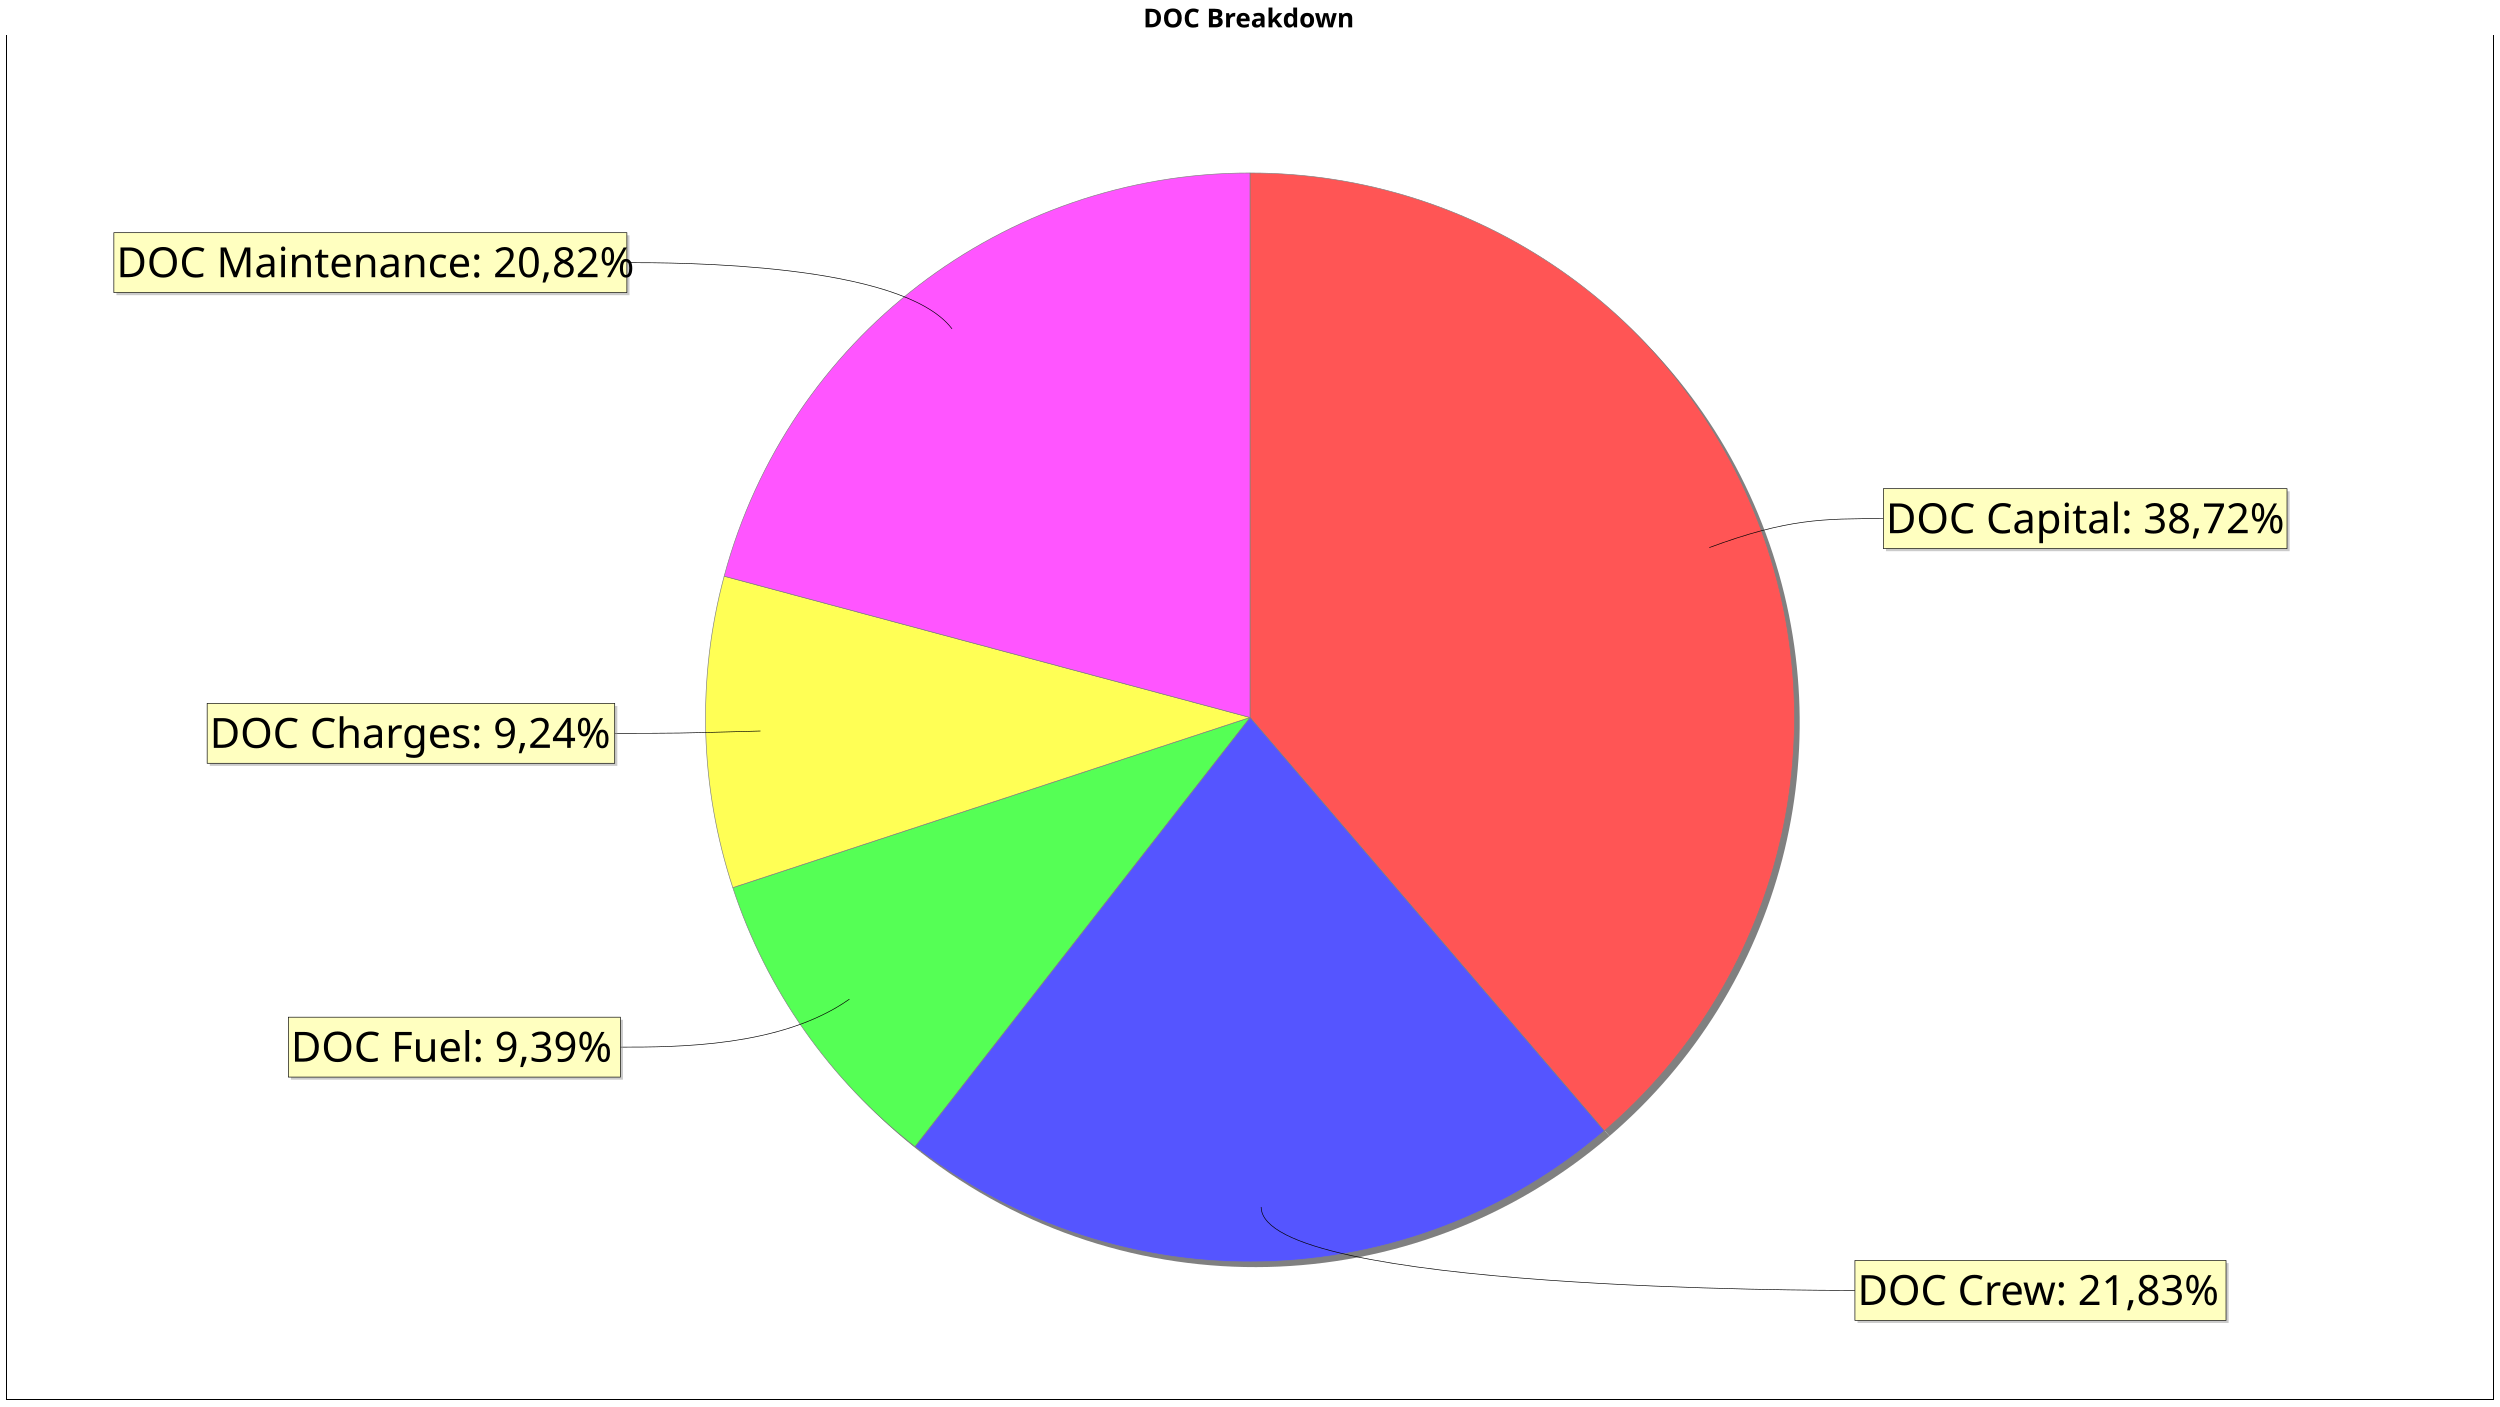
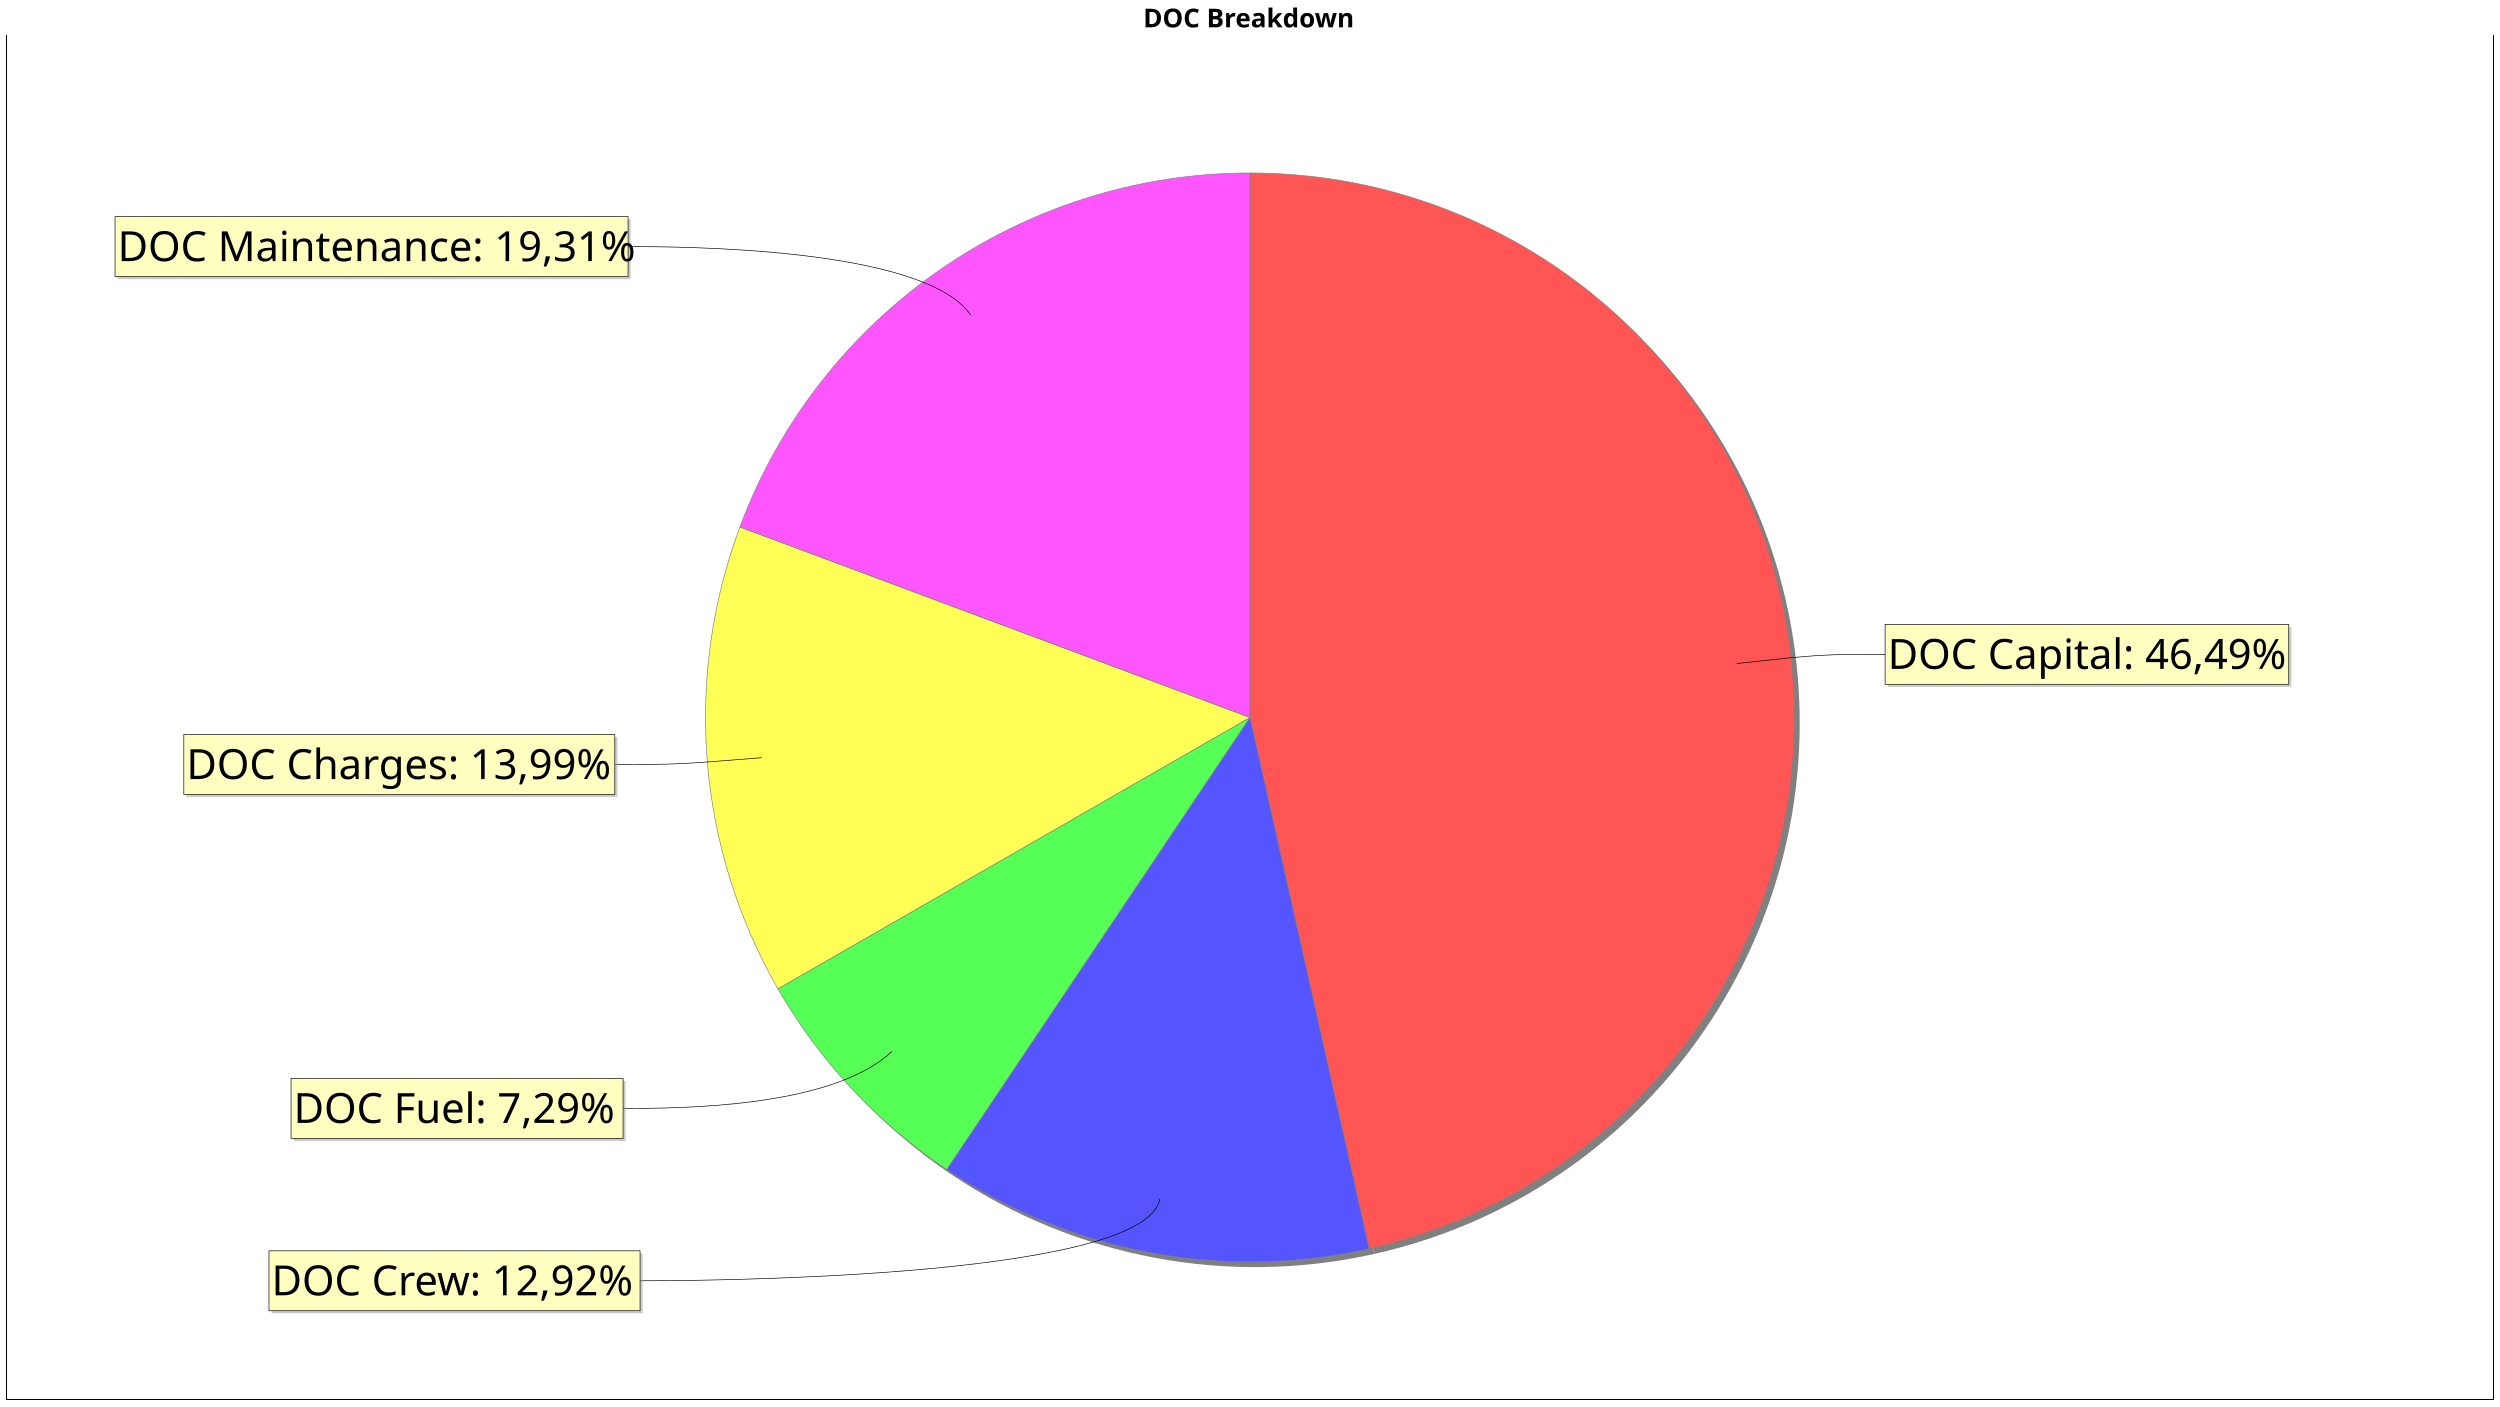
<svg xmlns="http://www.w3.org/2000/svg" width="1920" height="1080" text-rendering="auto" shape-rendering="auto">
  <defs>
-     <clipPath id="_358978838579337clip-0">
+     <clipPath id="_28949968212800clip-0">
      <path d="M 0 0 L 1920 0 L 1920 1080 L 0 1080 L 0 0 Z " />
    </clipPath>
-     <clipPath id="_358978838579337clip-1">
+     <clipPath id="_28949968212800clip-1">
      <path d="M 5 27 L 5 1075 L 1915 1075 L 1915 27 Z " />
    </clipPath>
  </defs>
-   <rect x="0" y="0" width="1920" height="1080" style="fill: rgb(255,255,255); fill-opacity: 1.0" transform="matrix(1,0,0,1,0,0)" clip-path="url(#_358978838579337clip-0)" />
+   <rect x="0" y="0" width="1920" height="1080" style="fill: rgb(255,255,255); fill-opacity: 1.0" transform="matrix(1,0,0,1,0,0)" clip-path="url(#_28949968212800clip-0)" />
  <g transform="matrix(1,0,0,1,0,0)">
-     <text x="878" y="21.01" style="fill: rgb(0,0,0); fill-opacity: 1.0; font-family: Tahoma; font-size: 20px; font-weight: bold;" clip-path="url(#_358978838579337clip-0)">DOC Breakdown</text>
+     <text x="878" y="21.01" style="fill: rgb(0,0,0); fill-opacity: 1.0; font-family: Tahoma; font-size: 20px; font-weight: bold;" clip-path="url(#_28949968212800clip-0)">DOC Breakdown</text>
  </g>
-   <rect x="5" y="27" width="1910" height="1048" style="fill: rgb(255,255,255); fill-opacity: 0.0" transform="matrix(1,0,0,1,0,0)" clip-path="url(#_358978838579337clip-0)" />
-   <rect x="5" y="27" width="1910" height="1048" style="stroke-width: 0.5;stroke: rgb(0,0,0);stroke-opacity: 1.0;stroke-linecap: round;stroke-linejoin: round;shape-rendering:crispEdges;; fill: none" transform="matrix(1,0,0,1,0,0)" clip-path="url(#_358978838579337clip-0)" />
-   <g style="fill: rgb(128,128,128); fill-opacity: 1.0; stroke: none" transform="matrix(1,0,0,1,0,0)" clip-path="url(#_358978838579337clip-1)">
-     <path d="M 964 136.85 C 1139 136.85 1295.48 245.82 1356.19 409.95 C 1416.89 574.08 1368.97 758.65 1236.09 872.52 L 964 555 Z " />
+   <rect x="5" y="27" width="1910" height="1048" style="fill: rgb(255,255,255); fill-opacity: 0.0" transform="matrix(1,0,0,1,0,0)" clip-path="url(#_28949968212800clip-0)" />
+   <rect x="5" y="27" width="1910" height="1048" style="stroke-width: 0.5;stroke: rgb(0,0,0);stroke-opacity: 1.0;stroke-linecap: round;stroke-linejoin: round;shape-rendering:crispEdges;; fill: none" transform="matrix(1,0,0,1,0,0)" clip-path="url(#_28949968212800clip-0)" />
+   <g style="fill: rgb(128,128,128); fill-opacity: 1.0; stroke: none" transform="matrix(1,0,0,1,0,0)" clip-path="url(#_28949968212800clip-1)">
+     <path d="M 964 136.85 C 1177.12 136.85 1356.14 297.13 1379.61 508.95 C 1403.08 720.78 1263.48 916.36 1055.53 963.01 L 964 555 Z " />
  </g>
-   <g style="fill: rgb(128,128,128); fill-opacity: 1.0; stroke: none" transform="matrix(1,0,0,1,0,0)" clip-path="url(#_358978838579337clip-1)">
-     <path d="M 1236.09 872.52 C 1084.98 1002.01 863.54 1007.06 706.67 884.6 L 964 555 Z " />
+   <g style="fill: rgb(128,128,128); fill-opacity: 1.0; stroke: none" transform="matrix(1,0,0,1,0,0)" clip-path="url(#_28949968212800clip-1)">
+     <path d="M 1055.53 963.01 C 943.6 988.12 826.26 966.14 731 902.22 L 964 555 Z " />
  </g>
-   <g style="fill: rgb(128,128,128); fill-opacity: 1.0; stroke: none" transform="matrix(1,0,0,1,0,0)" clip-path="url(#_358978838579337clip-1)">
-     <path d="M 706.67 884.6 C 641.38 833.62 592.69 764.39 566.8 685.7 L 964 555 Z " />
+   <g style="fill: rgb(128,128,128); fill-opacity: 1.0; stroke: none" transform="matrix(1,0,0,1,0,0)" clip-path="url(#_28949968212800clip-1)">
+     <path d="M 731 902.22 C 677.75 866.49 633.44 818.99 601.48 763.4 L 964 555 Z " />
  </g>
-   <g style="fill: rgb(128,128,128); fill-opacity: 1.0; stroke: none" transform="matrix(1,0,0,1,0,0)" clip-path="url(#_358978838579337clip-1)">
-     <path d="M 566.8 685.7 C 541.34 608.32 539.03 525.19 560.17 446.51 L 964 555 Z " />
+   <g style="fill: rgb(128,128,128); fill-opacity: 1.0; stroke: none" transform="matrix(1,0,0,1,0,0)" clip-path="url(#_28949968212800clip-1)">
+     <path d="M 601.48 763.4 C 539.41 655.43 528.7 525.4 572.27 408.73 L 964 555 Z " />
  </g>
-   <g style="fill: rgb(128,128,128); fill-opacity: 1.0; stroke: none" transform="matrix(1,0,0,1,0,0)" clip-path="url(#_358978838579337clip-1)">
-     <path d="M 560.17 446.51 C 609.24 263.83 774.84 136.85 964 136.85 L 964 555 Z " />
+   <g style="fill: rgb(128,128,128); fill-opacity: 1.0; stroke: none" transform="matrix(1,0,0,1,0,0)" clip-path="url(#_28949968212800clip-1)">
+     <path d="M 572.27 408.73 C 633.31 245.23 789.48 136.85 964 136.85 L 964 555 Z " />
  </g>
-   <g style="fill: rgb(255,85,85); fill-opacity: 1.0; stroke: none" transform="matrix(1,0,0,1,0,0)" clip-path="url(#_358978838579337clip-1)">
-     <path d="M 960 132.85 C 1135 132.85 1291.48 241.82 1352.19 405.95 C 1412.89 570.08 1364.97 754.65 1232.09 868.52 L 960 551 Z " />
+   <g style="fill: rgb(255,85,85); fill-opacity: 1.0; stroke: none" transform="matrix(1,0,0,1,0,0)" clip-path="url(#_28949968212800clip-1)">
+     <path d="M 960 132.85 C 1173.12 132.85 1352.14 293.13 1375.61 504.95 C 1399.08 716.78 1259.48 912.36 1051.53 959.01 L 960 551 Z " />
  </g>
-   <g style="stroke-width: 0.5;stroke: rgb(128,128,128);stroke-opacity: 1.0;stroke-linecap: round;stroke-linejoin: round;shape-rendering:geometricPrecision;; fill: none" transform="matrix(1,0,0,1,0,0)" clip-path="url(#_358978838579337clip-1)">
-     <path d="M 960 132.85 C 1135 132.85 1291.48 241.82 1352.19 405.95 C 1412.89 570.08 1364.97 754.65 1232.09 868.52 L 960 551 Z " />
+   <g style="stroke-width: 0.5;stroke: rgb(128,128,128);stroke-opacity: 1.0;stroke-linecap: round;stroke-linejoin: round;shape-rendering:geometricPrecision;; fill: none" transform="matrix(1,0,0,1,0,0)" clip-path="url(#_28949968212800clip-1)">
+     <path d="M 960 132.85 C 1173.12 132.85 1352.14 293.13 1375.61 504.95 C 1399.08 716.78 1259.48 912.36 1051.53 959.01 L 960 551 Z " />
  </g>
-   <g style="fill: rgb(85,85,255); fill-opacity: 1.0; stroke: none" transform="matrix(1,0,0,1,0,0)" clip-path="url(#_358978838579337clip-1)">
-     <path d="M 1232.09 868.52 C 1080.98 998.01 859.54 1003.06 702.67 880.6 L 960 551 Z " />
+   <g style="fill: rgb(85,85,255); fill-opacity: 1.0; stroke: none" transform="matrix(1,0,0,1,0,0)" clip-path="url(#_28949968212800clip-1)">
+     <path d="M 1051.53 959.01 C 939.6 984.12 822.26 962.14 727 898.22 L 960 551 Z " />
  </g>
-   <g style="stroke-width: 0.5;stroke: rgb(128,128,128);stroke-opacity: 1.0;stroke-linecap: round;stroke-linejoin: round;shape-rendering:geometricPrecision;; fill: none" transform="matrix(1,0,0,1,0,0)" clip-path="url(#_358978838579337clip-1)">
-     <path d="M 1232.09 868.52 C 1080.98 998.01 859.54 1003.06 702.67 880.6 L 960 551 Z " />
+   <g style="stroke-width: 0.5;stroke: rgb(128,128,128);stroke-opacity: 1.0;stroke-linecap: round;stroke-linejoin: round;shape-rendering:geometricPrecision;; fill: none" transform="matrix(1,0,0,1,0,0)" clip-path="url(#_28949968212800clip-1)">
+     <path d="M 1051.53 959.01 C 939.6 984.12 822.26 962.14 727 898.22 L 960 551 Z " />
  </g>
-   <g style="fill: rgb(85,255,85); fill-opacity: 1.0; stroke: none" transform="matrix(1,0,0,1,0,0)" clip-path="url(#_358978838579337clip-1)">
-     <path d="M 702.67 880.6 C 637.38 829.62 588.69 760.39 562.8 681.7 L 960 551 Z " />
+   <g style="fill: rgb(85,255,85); fill-opacity: 1.0; stroke: none" transform="matrix(1,0,0,1,0,0)" clip-path="url(#_28949968212800clip-1)">
+     <path d="M 727 898.22 C 673.75 862.49 629.44 814.99 597.48 759.4 L 960 551 Z " />
  </g>
-   <g style="stroke-width: 0.5;stroke: rgb(128,128,128);stroke-opacity: 1.0;stroke-linecap: round;stroke-linejoin: round;shape-rendering:geometricPrecision;; fill: none" transform="matrix(1,0,0,1,0,0)" clip-path="url(#_358978838579337clip-1)">
-     <path d="M 702.67 880.6 C 637.38 829.62 588.69 760.39 562.8 681.7 L 960 551 Z " />
+   <g style="stroke-width: 0.5;stroke: rgb(128,128,128);stroke-opacity: 1.0;stroke-linecap: round;stroke-linejoin: round;shape-rendering:geometricPrecision;; fill: none" transform="matrix(1,0,0,1,0,0)" clip-path="url(#_28949968212800clip-1)">
+     <path d="M 727 898.22 C 673.75 862.49 629.44 814.99 597.48 759.4 L 960 551 Z " />
  </g>
-   <g style="fill: rgb(255,255,85); fill-opacity: 1.0; stroke: none" transform="matrix(1,0,0,1,0,0)" clip-path="url(#_358978838579337clip-1)">
-     <path d="M 562.8 681.7 C 537.34 604.32 535.03 521.19 556.17 442.51 L 960 551 Z " />
+   <g style="fill: rgb(255,255,85); fill-opacity: 1.0; stroke: none" transform="matrix(1,0,0,1,0,0)" clip-path="url(#_28949968212800clip-1)">
+     <path d="M 597.48 759.4 C 535.41 651.43 524.7 521.4 568.27 404.73 L 960 551 Z " />
  </g>
-   <g style="stroke-width: 0.5;stroke: rgb(128,128,128);stroke-opacity: 1.0;stroke-linecap: round;stroke-linejoin: round;shape-rendering:geometricPrecision;; fill: none" transform="matrix(1,0,0,1,0,0)" clip-path="url(#_358978838579337clip-1)">
-     <path d="M 562.8 681.7 C 537.34 604.32 535.03 521.19 556.17 442.51 L 960 551 Z " />
+   <g style="stroke-width: 0.5;stroke: rgb(128,128,128);stroke-opacity: 1.0;stroke-linecap: round;stroke-linejoin: round;shape-rendering:geometricPrecision;; fill: none" transform="matrix(1,0,0,1,0,0)" clip-path="url(#_28949968212800clip-1)">
+     <path d="M 597.48 759.4 C 535.41 651.43 524.7 521.4 568.27 404.73 L 960 551 Z " />
  </g>
-   <g style="fill: rgb(255,85,255); fill-opacity: 1.0; stroke: none" transform="matrix(1,0,0,1,0,0)" clip-path="url(#_358978838579337clip-1)">
-     <path d="M 556.17 442.51 C 605.24 259.83 770.84 132.85 960 132.85 L 960 551 Z " />
+   <g style="fill: rgb(255,85,255); fill-opacity: 1.0; stroke: none" transform="matrix(1,0,0,1,0,0)" clip-path="url(#_28949968212800clip-1)">
+     <path d="M 568.27 404.73 C 629.31 241.23 785.48 132.85 960 132.85 L 960 551 Z " />
  </g>
-   <g style="stroke-width: 0.5;stroke: rgb(128,128,128);stroke-opacity: 1.0;stroke-linecap: round;stroke-linejoin: round;shape-rendering:geometricPrecision;; fill: none" transform="matrix(1,0,0,1,0,0)" clip-path="url(#_358978838579337clip-1)">
-     <path d="M 556.17 442.51 C 605.24 259.83 770.84 132.85 960 132.85 L 960 551 Z " />
+   <g style="stroke-width: 0.5;stroke: rgb(128,128,128);stroke-opacity: 1.0;stroke-linecap: round;stroke-linejoin: round;shape-rendering:geometricPrecision;; fill: none" transform="matrix(1,0,0,1,0,0)" clip-path="url(#_28949968212800clip-1)">
+     <path d="M 568.27 404.73 C 629.31 241.23 785.48 132.85 960 132.85 L 960 551 Z " />
  </g>
-   <g style="stroke-width: 0.5;stroke: rgb(0,0,0);stroke-opacity: 1.0;stroke-linecap: square;shape-rendering:geometricPrecision;; fill: none" transform="matrix(1,0,0,1,0,0)" clip-path="url(#_358978838579337clip-1)">
-     <path d="M 481.44 201.71 C 519.84 201.71 692.16 201.71 731 252.36" />
+   <g style="stroke-width: 0.5;stroke: rgb(0,0,0);stroke-opacity: 1.0;stroke-linecap: square;shape-rendering:geometricPrecision;; fill: none" transform="matrix(1,0,0,1,0,0)" clip-path="url(#_28949968212800clip-1)">
+     <path d="M 482.35 189.4 C 519.84 189.4 709.03 189.4 745.42 241.83" />
  </g>
-   <rect x="89.44" y="180.71" width="394" height="46" style="fill: rgb(151,151,151); fill-opacity: 0.502" transform="matrix(1,0,0,1,0,0)" clip-path="url(#_358978838579337clip-1)" />
-   <rect x="87.44" y="178.71" width="394" height="46" style="fill: rgb(255,255,192); fill-opacity: 1.0" transform="matrix(1,0,0,1,0,0)" clip-path="url(#_358978838579337clip-1)" />
-   <rect x="87.44" y="178.71" width="394" height="46" style="stroke-width: 0.5;stroke: rgb(0,0,0);stroke-opacity: 1.0;stroke-linecap: square;shape-rendering:geometricPrecision;; fill: none" transform="matrix(1,0,0,1,0,0)" clip-path="url(#_358978838579337clip-1)" />
+   <rect x="90.35" y="168.4" width="394" height="46" style="fill: rgb(151,151,151); fill-opacity: 0.502" transform="matrix(1,0,0,1,0,0)" clip-path="url(#_28949968212800clip-1)" />
+   <rect x="88.35" y="166.4" width="394" height="46" style="fill: rgb(255,255,192); fill-opacity: 1.0" transform="matrix(1,0,0,1,0,0)" clip-path="url(#_28949968212800clip-1)" />
+   <rect x="88.35" y="166.4" width="394" height="46" style="stroke-width: 0.5;stroke: rgb(0,0,0);stroke-opacity: 1.0;stroke-linecap: square;shape-rendering:geometricPrecision;; fill: none" transform="matrix(1,0,0,1,0,0)" clip-path="url(#_28949968212800clip-1)" />
  <g transform="matrix(1,0,0,1,0,0)">
-     <text x="89.44" y="212.88" style="fill: rgb(0,0,0); fill-opacity: 1.0; font-family: sans-serif; font-size: 32px;" clip-path="url(#_358978838579337clip-1)">DOC Maintenance: 20,82%</text>
+     <text x="90.35" y="200.57" style="fill: rgb(0,0,0); fill-opacity: 1.0; font-family: sans-serif; font-size: 32px;" clip-path="url(#_28949968212800clip-1)">DOC Maintenance: 19,31%</text>
  </g>
-   <g style="stroke-width: 0.5;stroke: rgb(0,0,0);stroke-opacity: 1.0;stroke-linecap: square;shape-rendering:geometricPrecision;; fill: none" transform="matrix(1,0,0,1,0,0)" clip-path="url(#_358978838579337clip-1)">
-     <path d="M 472.1 563.2 C 519.84 563.2 520.01 563.2 583.81 561.43" />
+   <g style="stroke-width: 0.5;stroke: rgb(0,0,0);stroke-opacity: 1.0;stroke-linecap: square;shape-rendering:geometricPrecision;; fill: none" transform="matrix(1,0,0,1,0,0)" clip-path="url(#_28949968212800clip-1)">
+     <path d="M 472.17 587.13 C 519.84 587.13 521.33 587.13 584.93 581.89" />
  </g>
-   <rect x="161.1" y="542.2" width="313" height="46" style="fill: rgb(151,151,151); fill-opacity: 0.502" transform="matrix(1,0,0,1,0,0)" clip-path="url(#_358978838579337clip-1)" />
-   <rect x="159.1" y="540.2" width="313" height="46" style="fill: rgb(255,255,192); fill-opacity: 1.0" transform="matrix(1,0,0,1,0,0)" clip-path="url(#_358978838579337clip-1)" />
-   <rect x="159.1" y="540.2" width="313" height="46" style="stroke-width: 0.5;stroke: rgb(0,0,0);stroke-opacity: 1.0;stroke-linecap: square;shape-rendering:geometricPrecision;; fill: none" transform="matrix(1,0,0,1,0,0)" clip-path="url(#_358978838579337clip-1)" />
+   <rect x="143.17" y="566.13" width="331" height="46" style="fill: rgb(151,151,151); fill-opacity: 0.502" transform="matrix(1,0,0,1,0,0)" clip-path="url(#_28949968212800clip-1)" />
+   <rect x="141.17" y="564.13" width="331" height="46" style="fill: rgb(255,255,192); fill-opacity: 1.0" transform="matrix(1,0,0,1,0,0)" clip-path="url(#_28949968212800clip-1)" />
+   <rect x="141.17" y="564.13" width="331" height="46" style="stroke-width: 0.5;stroke: rgb(0,0,0);stroke-opacity: 1.0;stroke-linecap: square;shape-rendering:geometricPrecision;; fill: none" transform="matrix(1,0,0,1,0,0)" clip-path="url(#_28949968212800clip-1)" />
  <g transform="matrix(1,0,0,1,0,0)">
-     <text x="161.1" y="574.37" style="fill: rgb(0,0,0); fill-opacity: 1.0; font-family: sans-serif; font-size: 32px;" clip-path="url(#_358978838579337clip-1)">DOC Charges: 9,24%</text>
+     <text x="143.17" y="598.31" style="fill: rgb(0,0,0); fill-opacity: 1.0; font-family: sans-serif; font-size: 32px;" clip-path="url(#_28949968212800clip-1)">DOC Charges: 13,99%</text>
  </g>
-   <g style="stroke-width: 0.5;stroke: rgb(0,0,0);stroke-opacity: 1.0;stroke-linecap: square;shape-rendering:geometricPrecision;; fill: none" transform="matrix(1,0,0,1,0,0)" clip-path="url(#_358978838579337clip-1)">
-     <path d="M 476.44 804.2 C 519.84 804.2 599.96 804.2 652.16 767.49" />
+   <g style="stroke-width: 0.5;stroke: rgb(0,0,0);stroke-opacity: 1.0;stroke-linecap: square;shape-rendering:geometricPrecision;; fill: none" transform="matrix(1,0,0,1,0,0)" clip-path="url(#_28949968212800clip-1)">
+     <path d="M 478.51 851.27 C 519.84 851.27 638.17 851.27 684.83 807.73" />
  </g>
-   <rect x="223.44" y="783.2" width="255" height="46" style="fill: rgb(151,151,151); fill-opacity: 0.502" transform="matrix(1,0,0,1,0,0)" clip-path="url(#_358978838579337clip-1)" />
-   <rect x="221.44" y="781.2" width="255" height="46" style="fill: rgb(255,255,192); fill-opacity: 1.0" transform="matrix(1,0,0,1,0,0)" clip-path="url(#_358978838579337clip-1)" />
-   <rect x="221.44" y="781.2" width="255" height="46" style="stroke-width: 0.5;stroke: rgb(0,0,0);stroke-opacity: 1.0;stroke-linecap: square;shape-rendering:geometricPrecision;; fill: none" transform="matrix(1,0,0,1,0,0)" clip-path="url(#_358978838579337clip-1)" />
+   <rect x="225.51" y="830.27" width="255" height="46" style="fill: rgb(151,151,151); fill-opacity: 0.502" transform="matrix(1,0,0,1,0,0)" clip-path="url(#_28949968212800clip-1)" />
+   <rect x="223.51" y="828.27" width="255" height="46" style="fill: rgb(255,255,192); fill-opacity: 1.0" transform="matrix(1,0,0,1,0,0)" clip-path="url(#_28949968212800clip-1)" />
+   <rect x="223.51" y="828.27" width="255" height="46" style="stroke-width: 0.5;stroke: rgb(0,0,0);stroke-opacity: 1.0;stroke-linecap: square;shape-rendering:geometricPrecision;; fill: none" transform="matrix(1,0,0,1,0,0)" clip-path="url(#_28949968212800clip-1)" />
  <g transform="matrix(1,0,0,1,0,0)">
-     <text x="223.44" y="815.37" style="fill: rgb(0,0,0); fill-opacity: 1.0; font-family: sans-serif; font-size: 32px;" clip-path="url(#_358978838579337clip-1)">DOC Fuel: 9,39%</text>
+     <text x="225.51" y="862.44" style="fill: rgb(0,0,0); fill-opacity: 1.0; font-family: sans-serif; font-size: 32px;" clip-path="url(#_28949968212800clip-1)">DOC Fuel: 7,29%</text>
  </g>
-   <g style="stroke-width: 0.5;stroke: rgb(0,0,0);stroke-opacity: 1.0;stroke-linecap: square;shape-rendering:geometricPrecision;; fill: none" transform="matrix(1,0,0,1,0,0)" clip-path="url(#_358978838579337clip-1)">
-     <path d="M 1446.43 398.31 C 1400.16 398.31 1372.83 398.31 1312.97 420.45" />
+   <g style="stroke-width: 0.5;stroke: rgb(0,0,0);stroke-opacity: 1.0;stroke-linecap: square;shape-rendering:geometricPrecision;; fill: none" transform="matrix(1,0,0,1,0,0)" clip-path="url(#_28949968212800clip-1)">
+     <path d="M 491.57 983.64 C 519.84 983.64 878.96 983.64 890.71 920.9" />
  </g>
-   <rect x="1448.43" y="377.31" width="310" height="46" style="fill: rgb(151,151,151); fill-opacity: 0.502" transform="matrix(1,0,0,1,0,0)" clip-path="url(#_358978838579337clip-1)" />
-   <rect x="1446.43" y="375.31" width="310" height="46" style="fill: rgb(255,255,192); fill-opacity: 1.0" transform="matrix(1,0,0,1,0,0)" clip-path="url(#_358978838579337clip-1)" />
-   <rect x="1446.43" y="375.31" width="310" height="46" style="stroke-width: 0.5;stroke: rgb(0,0,0);stroke-opacity: 1.0;stroke-linecap: square;shape-rendering:geometricPrecision;; fill: none" transform="matrix(1,0,0,1,0,0)" clip-path="url(#_358978838579337clip-1)" />
+   <rect x="208.57" y="962.64" width="285" height="46" style="fill: rgb(151,151,151); fill-opacity: 0.502" transform="matrix(1,0,0,1,0,0)" clip-path="url(#_28949968212800clip-1)" />
+   <rect x="206.57" y="960.64" width="285" height="46" style="fill: rgb(255,255,192); fill-opacity: 1.0" transform="matrix(1,0,0,1,0,0)" clip-path="url(#_28949968212800clip-1)" />
+   <rect x="206.57" y="960.64" width="285" height="46" style="stroke-width: 0.5;stroke: rgb(0,0,0);stroke-opacity: 1.0;stroke-linecap: square;shape-rendering:geometricPrecision;; fill: none" transform="matrix(1,0,0,1,0,0)" clip-path="url(#_28949968212800clip-1)" />
  <g transform="matrix(1,0,0,1,0,0)">
-     <text x="1448.43" y="409.49" style="fill: rgb(0,0,0); fill-opacity: 1.0; font-family: sans-serif; font-size: 32px;" clip-path="url(#_358978838579337clip-1)">DOC Capital: 38,72%</text>
+     <text x="208.57" y="994.81" style="fill: rgb(0,0,0); fill-opacity: 1.0; font-family: sans-serif; font-size: 32px;" clip-path="url(#_28949968212800clip-1)">DOC Crew: 12,92%</text>
  </g>
-   <g style="stroke-width: 0.5;stroke: rgb(0,0,0);stroke-opacity: 1.0;stroke-linecap: square;shape-rendering:geometricPrecision;; fill: none" transform="matrix(1,0,0,1,0,0)" clip-path="url(#_358978838579337clip-1)">
-     <path d="M 1424.58 991.05 C 1400.16 991.05 970.04 991.05 968.58 927.24" />
+   <g style="stroke-width: 0.5;stroke: rgb(0,0,0);stroke-opacity: 1.0;stroke-linecap: square;shape-rendering:geometricPrecision;; fill: none" transform="matrix(1,0,0,1,0,0)" clip-path="url(#_28949968212800clip-1)">
+     <path d="M 1447.76 502.53 C 1400.16 502.53 1397.48 502.53 1334.05 509.56" />
  </g>
-   <rect x="1426.58" y="970.05" width="285" height="46" style="fill: rgb(151,151,151); fill-opacity: 0.502" transform="matrix(1,0,0,1,0,0)" clip-path="url(#_358978838579337clip-1)" />
-   <rect x="1424.58" y="968.05" width="285" height="46" style="fill: rgb(255,255,192); fill-opacity: 1.0" transform="matrix(1,0,0,1,0,0)" clip-path="url(#_358978838579337clip-1)" />
-   <rect x="1424.58" y="968.05" width="285" height="46" style="stroke-width: 0.5;stroke: rgb(0,0,0);stroke-opacity: 1.0;stroke-linecap: square;shape-rendering:geometricPrecision;; fill: none" transform="matrix(1,0,0,1,0,0)" clip-path="url(#_358978838579337clip-1)" />
+   <rect x="1449.76" y="481.53" width="310" height="46" style="fill: rgb(151,151,151); fill-opacity: 0.502" transform="matrix(1,0,0,1,0,0)" clip-path="url(#_28949968212800clip-1)" />
+   <rect x="1447.76" y="479.53" width="310" height="46" style="fill: rgb(255,255,192); fill-opacity: 1.0" transform="matrix(1,0,0,1,0,0)" clip-path="url(#_28949968212800clip-1)" />
+   <rect x="1447.76" y="479.53" width="310" height="46" style="stroke-width: 0.5;stroke: rgb(0,0,0);stroke-opacity: 1.0;stroke-linecap: square;shape-rendering:geometricPrecision;; fill: none" transform="matrix(1,0,0,1,0,0)" clip-path="url(#_28949968212800clip-1)" />
  <g transform="matrix(1,0,0,1,0,0)">
-     <text x="1426.58" y="1002.22" style="fill: rgb(0,0,0); fill-opacity: 1.0; font-family: sans-serif; font-size: 32px;" clip-path="url(#_358978838579337clip-1)">DOC Crew: 21,83%</text>
+     <text x="1449.76" y="513.7" style="fill: rgb(0,0,0); fill-opacity: 1.0; font-family: sans-serif; font-size: 32px;" clip-path="url(#_28949968212800clip-1)">DOC Capital: 46,49%</text>
  </g>
-   <rect x="5" y="27" width="1910" height="1048" style="stroke-width: 0.5;stroke: rgb(0,0,0);stroke-opacity: 1.0;stroke-linecap: round;stroke-linejoin: round;shape-rendering:crispEdges;; fill: none" transform="matrix(1,0,0,1,0,0)" clip-path="url(#_358978838579337clip-0)" />
+   <rect x="5" y="27" width="1910" height="1048" style="stroke-width: 0.5;stroke: rgb(0,0,0);stroke-opacity: 1.0;stroke-linecap: round;stroke-linejoin: round;shape-rendering:crispEdges;; fill: none" transform="matrix(1,0,0,1,0,0)" clip-path="url(#_28949968212800clip-0)" />
</svg>
